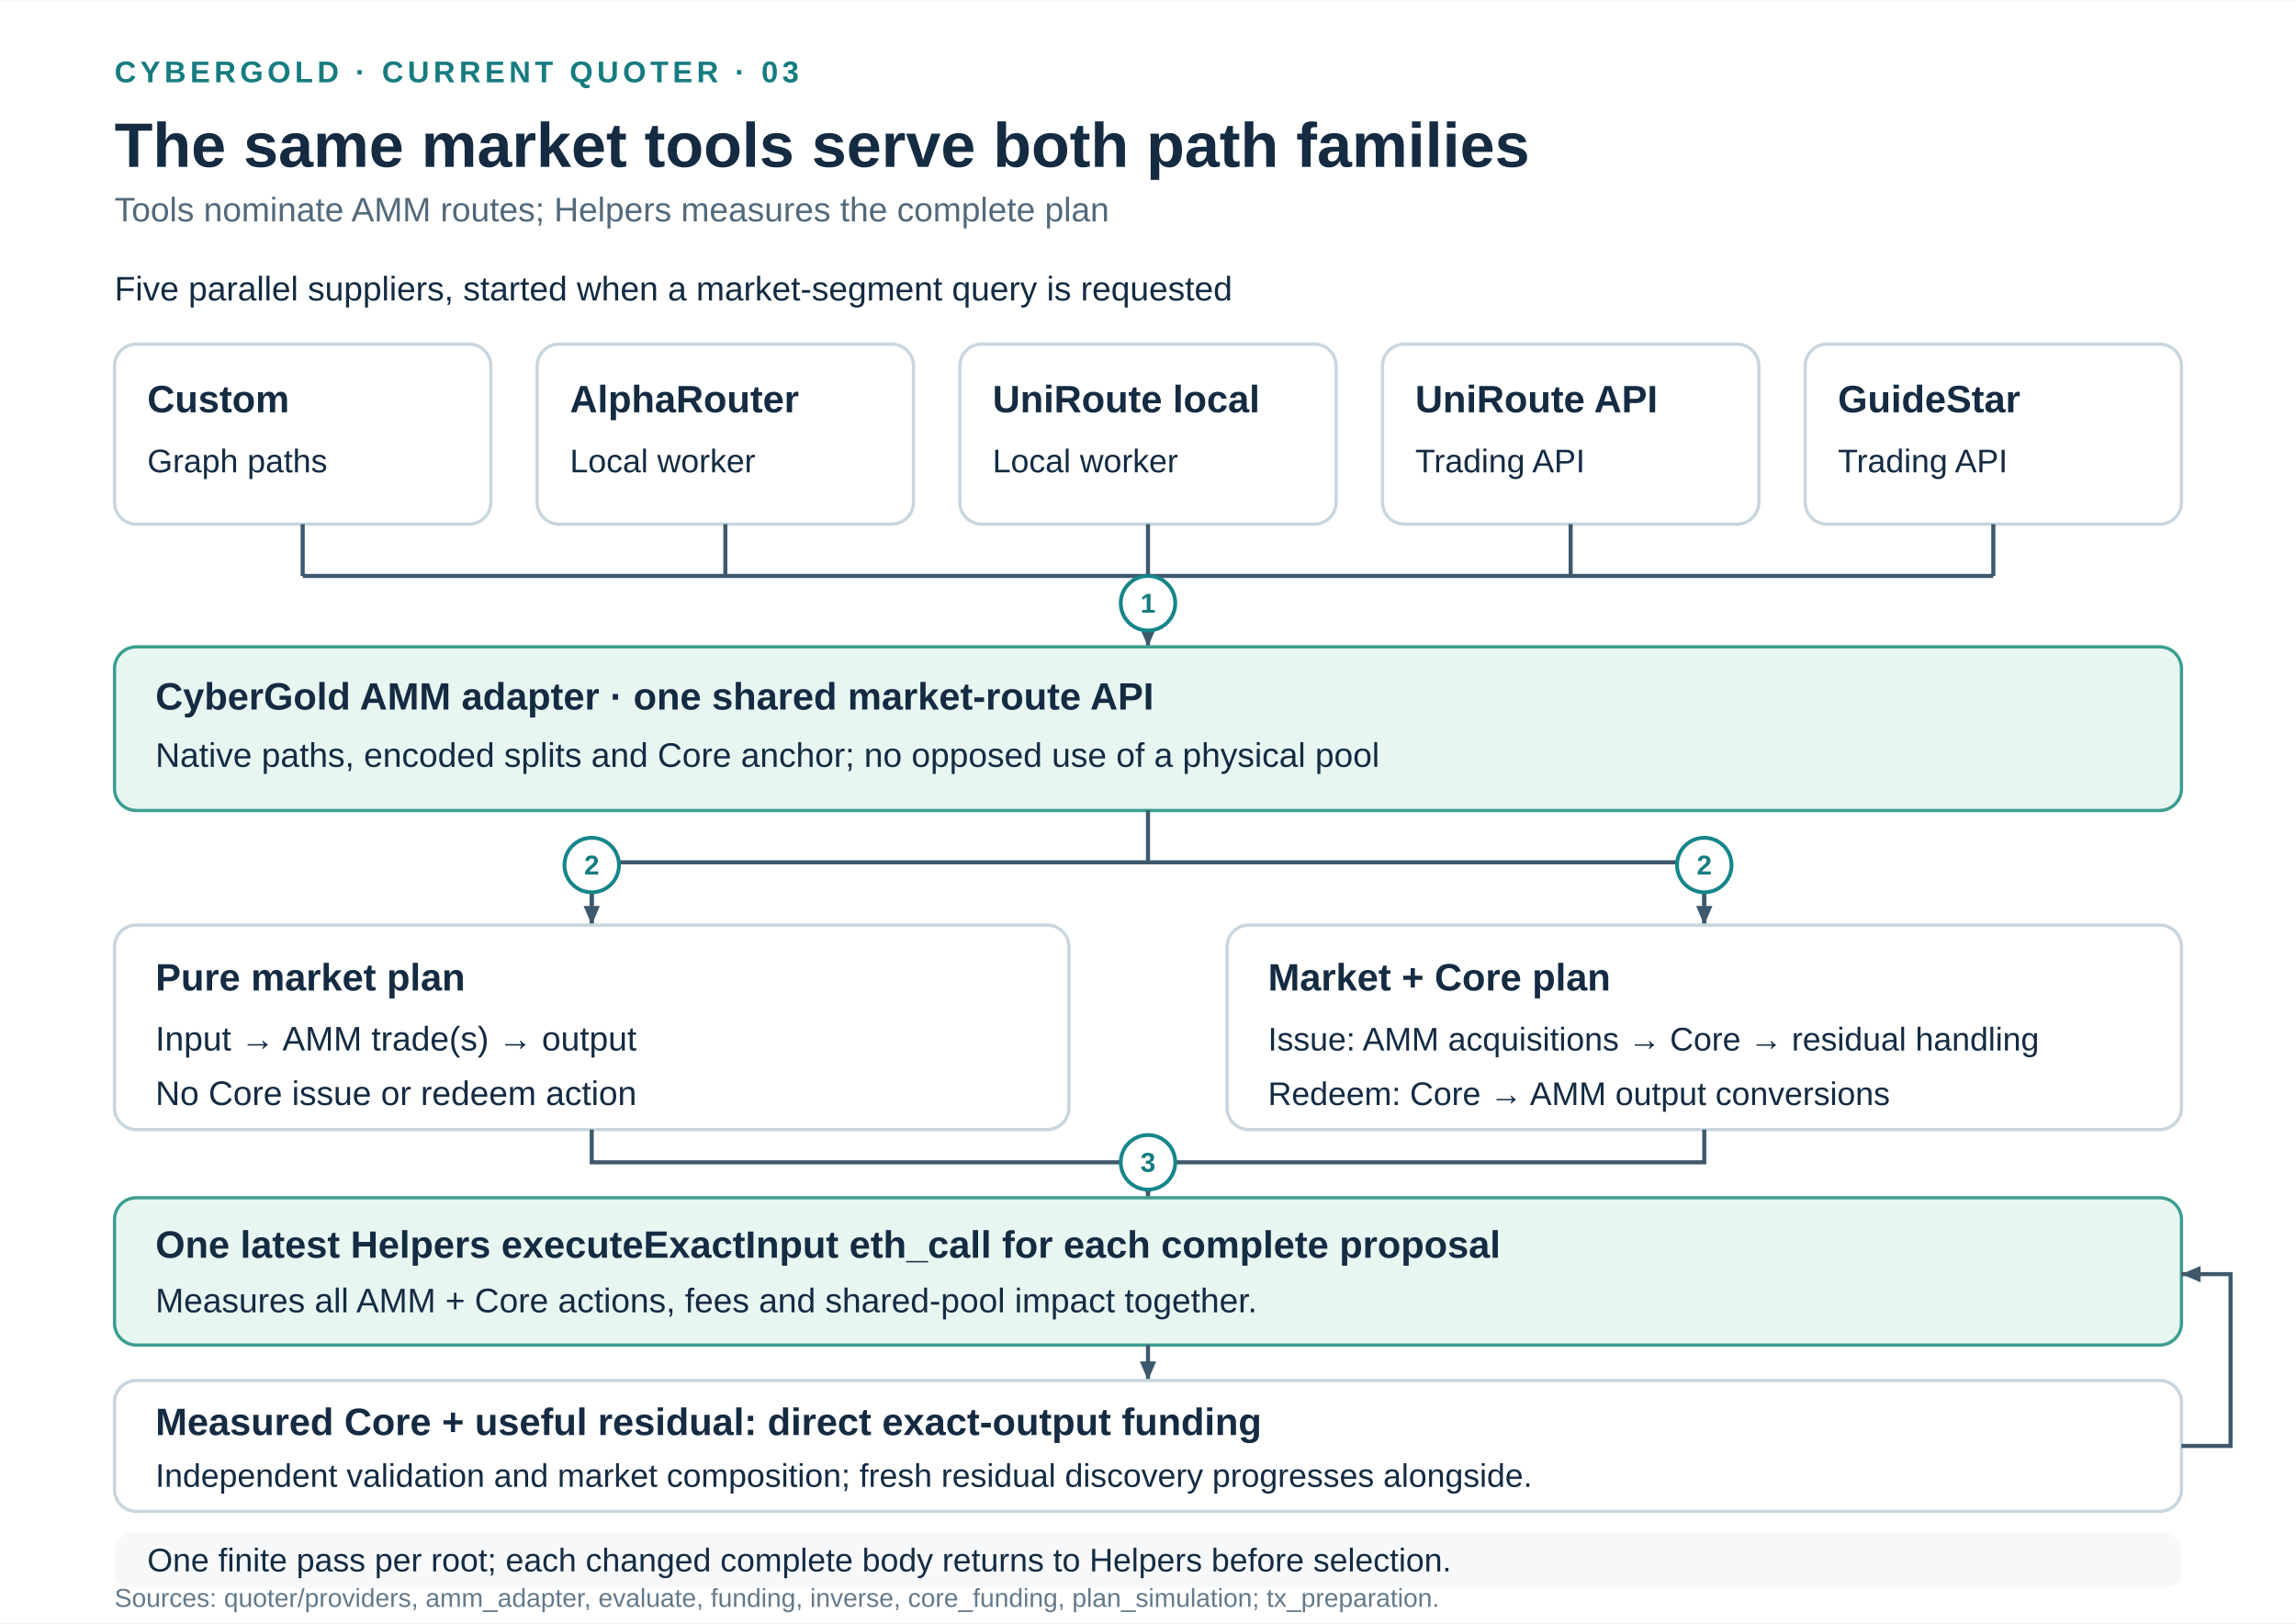
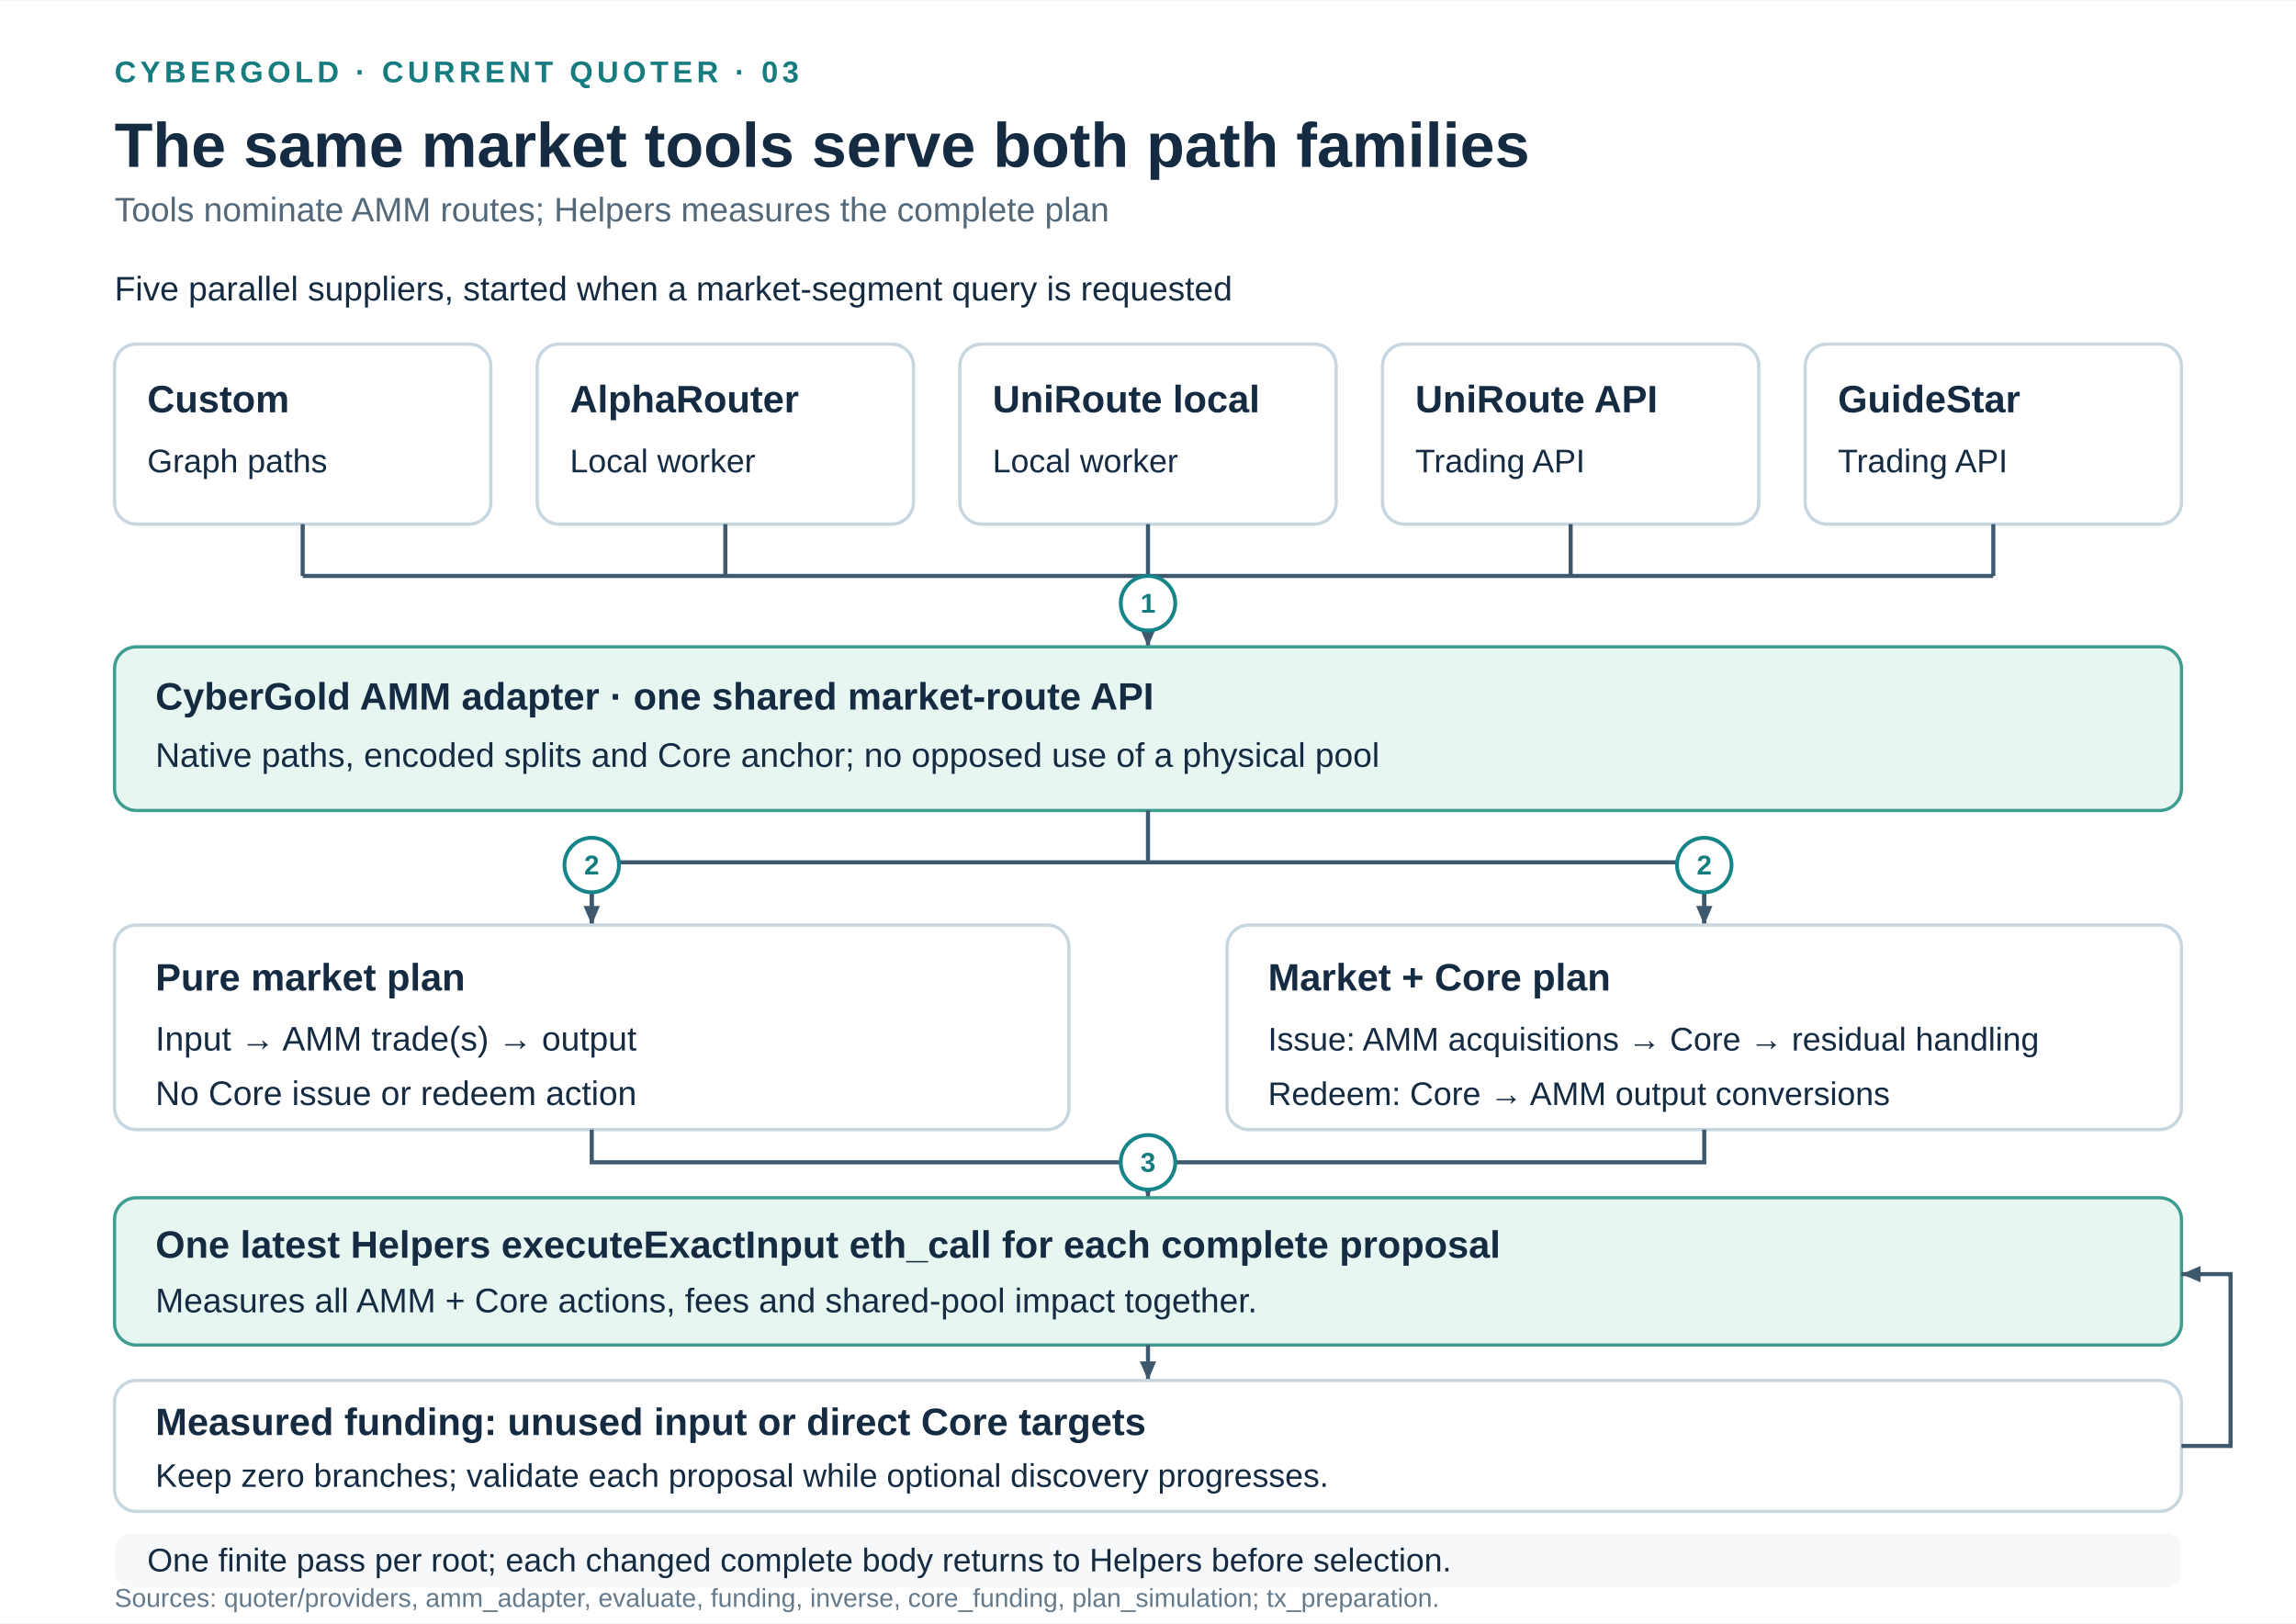
<svg xmlns="http://www.w3.org/2000/svg" width="297mm" height="210mm" viewBox="0 0 842 595" role="img" aria-labelledby="title desc">
  <defs>
    <marker id="arrow" markerWidth="8" markerHeight="8" refX="7" refY="4" orient="auto">
      <path d="M0 0 L8 4 L0 8 Z" fill="#3e596d" />
    </marker>
    <style>
    text{font-family:Arial,Helvetica,sans-serif;fill:#142b42}
    .eyebrow{font-size:11px;font-weight:700;letter-spacing:1.5px;fill:#167c80}
    .title{font-size:23px;font-weight:700}
    .subtitle{font-size:12.5px;fill:#53697a}
    .lane-label{font-size:10px;font-weight:700;letter-spacing:1.2px;fill:#53697a}
    .node{fill:#fff;stroke:#c8d6df;stroke-width:1.2}
    .fresh{fill:#e8f6f2;stroke:#3d9e90;stroke-width:1.2}
    .heading{font-size:14px;font-weight:700}
    .body{font-size:12px}
    .body-large{font-size:12.5px}
    .muted{fill:#53697a}
    .line{fill:none;stroke:#3e596d;stroke-width:1.5}
    .bus{fill:none;stroke:#3e596d;stroke-width:1.5}
    .dashed{fill:none;stroke:#8a9cab;stroke-width:1.3;stroke-dasharray:4 4}
    .step{fill:#fff;stroke:#16858a;stroke-width:1.4}
    .step-text{font-size:10px;font-weight:700;fill:#167c80;text-anchor:middle;dominant-baseline:central}
    .source{font-size:9.5px;fill:#64798a}
  </style>
  </defs>
  <rect width="842" height="595" fill="#fff" />
  <text x="42" y="30" class="eyebrow">CYBERGOLD · CURRENT QUOTER · 03</text>
  <text x="42" y="61" class="title">The same market tools serve both path families</text>
  <text x="42" y="81" class="subtitle">Tools nominate AMM routes; Helpers measures the complete plan</text>
  <text x="42" y="110" class="body-large">Five parallel suppliers, started when a market-segment query is requested</text>
  <rect x="42" y="126" width="138" height="66" rx="8" class="node" />
  <text x="54" y="151" class="heading">Custom</text>
  <text x="54" y="173" class="body">Graph paths</text>
  <path d="M111 192 V211" class="bus" />
  <rect x="197" y="126" width="138" height="66" rx="8" class="node" />
  <text x="209" y="151" class="heading">AlphaRouter</text>
  <text x="209" y="173" class="body">Local worker</text>
  <path d="M266 192 V211" class="bus" />
  <rect x="352" y="126" width="138" height="66" rx="8" class="node" />
  <text x="364" y="151" class="heading">UniRoute local</text>
  <text x="364" y="173" class="body">Local worker</text>
  <path d="M421 192 V211" class="bus" />
  <rect x="507" y="126" width="138" height="66" rx="8" class="node" />
  <text x="519" y="151" class="heading">UniRoute API</text>
  <text x="519" y="173" class="body">Trading API</text>
  <path d="M576 192 V211" class="bus" />
  <rect x="662" y="126" width="138" height="66" rx="8" class="node" />
  <text x="674" y="151" class="heading">GuideStar</text>
  <text x="674" y="173" class="body">Trading API</text>
  <path d="M731 192 V211" class="bus" />
  <path d="M111 211 H731" class="bus" />
  <path d="M421 211 V237" class="line" />
  <polygon points="421.00,237.00 418.00,230.00 424.00,230.00" fill="#3e596d" />
  <circle cx="421" cy="221" r="10" class="step" />
  <text x="421" y="221" class="step-text">1</text>
  <rect x="42" y="237" width="758" height="60" rx="8" class="fresh" />
  <text x="57" y="260" class="heading">CyberGold AMM adapter · one shared market-route API</text>
  <text x="57" y="281" class="body-large">Native paths, encoded splits and Core anchor; no opposed use of a physical pool</text>
  <path d="M421 297 V316 H217 V339 M421 316 H625 V339" class="bus" />
  <path d="M217 327 V339" class="line" />
  <polygon points="217.00,339.00 214.00,332.00 220.00,332.00" fill="#3e596d" />
  <circle cx="217" cy="317" r="10" class="step" />
  <text x="217" y="317" class="step-text">2</text>
  <path d="M625 327 V339" class="line" />
  <polygon points="625.00,339.00 622.00,332.00 628.00,332.00" fill="#3e596d" />
  <circle cx="625" cy="317" r="10" class="step" />
  <text x="625" y="317" class="step-text">2</text>
  <rect x="42" y="339" width="350" height="75" rx="8" class="node" />
  <text x="57" y="363" class="heading">Pure market plan</text>
  <text x="57" y="385" class="body-large">Input → AMM trade(s) → output</text>
  <text x="57" y="405" class="body-large">No Core issue or redeem action</text>
  <rect x="450" y="339" width="350" height="75" rx="8" class="node" />
  <text x="465" y="363" class="heading">Market + Core plan</text>
  <text x="465" y="385" class="body">Issue: AMM acquisitions → Core → residual handling</text>
  <text x="465" y="405" class="body">Redeem: Core → AMM output conversions</text>
  <path d="M217 414 V426 H625 V414" class="bus" />
  <path d="M421 426 V439" class="line" />
  <polygon points="421,439 418,432 424,432" fill="#3e596d" />
  <circle cx="421" cy="426" r="10" class="step" />
  <text x="421" y="426" class="step-text">3</text>
  <rect x="42" y="439" width="758" height="54" rx="8" class="fresh" />
  <text x="57" y="461" class="heading">One latest Helpers executeExactInput eth_call for each complete proposal</text>
  <text x="57" y="481" class="body-large">Measures all AMM + Core actions, fees and shared-pool impact together.</text>
  <path d="M421 493 V506" class="line" />
  <polygon points="421,506 418,499 424,499" fill="#3e596d" />
  <rect x="42" y="506" width="758" height="48" rx="8" class="node" />
-   <text x="57" y="526" class="heading">Measured Core + useful residual: direct exact-output funding</text>
-   <text x="57" y="545" class="body">Independent validation and market composition; fresh residual discovery progresses alongside.</text>
+   <text x="57" y="526" class="heading">Measured funding: unused input or direct Core targets</text>
+   <text x="57" y="545" class="body">Keep zero branches; validate each proposal while optional discovery progresses.</text>
  <path d="M800 530 H818 V467 H800" class="line" />
  <polygon points="800,467 807,464 807,470" fill="#3e596d" />
  <rect x="42" y="562" width="758" height="20" rx="6" fill="#f6f8fa" />
  <text x="54" y="576" class="body">One finite pass per root; each changed complete body returns to Helpers before selection.</text>
  <text x="42" y="589" class="source">Sources: quoter/providers, amm_adapter, evaluate, funding, inverse, core_funding, plan_simulation; tx_preparation.</text>
</svg>
